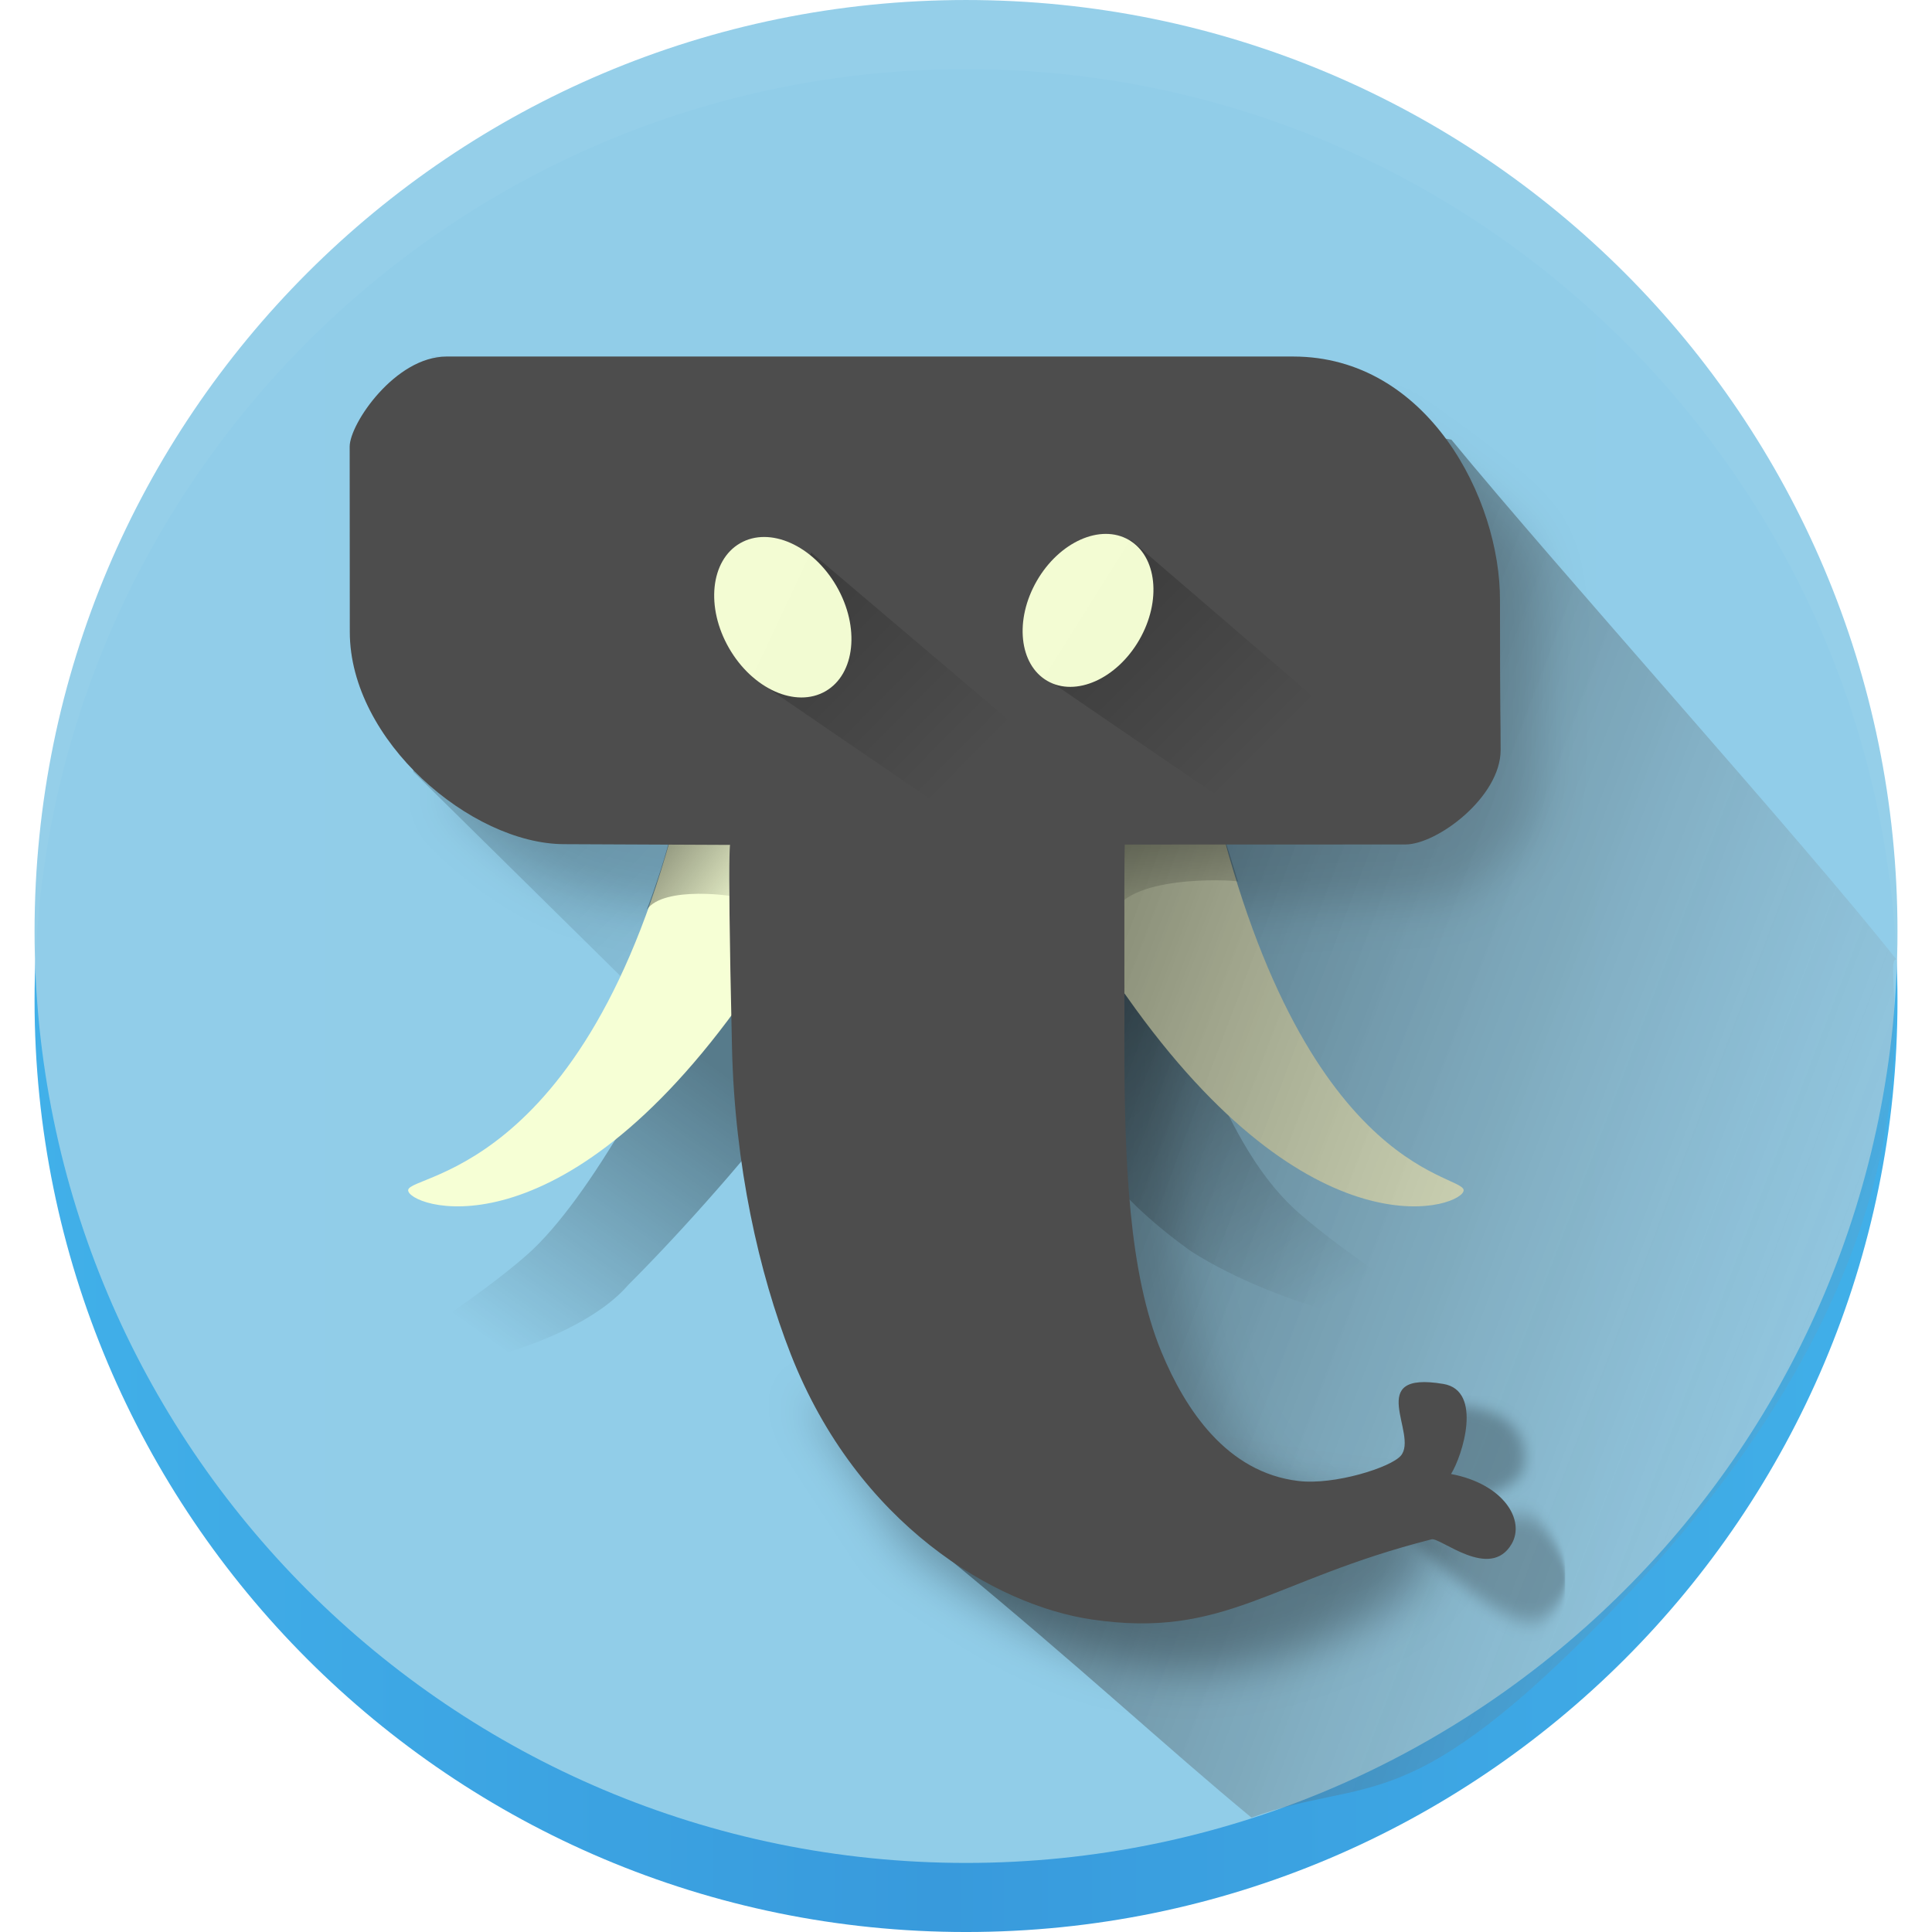
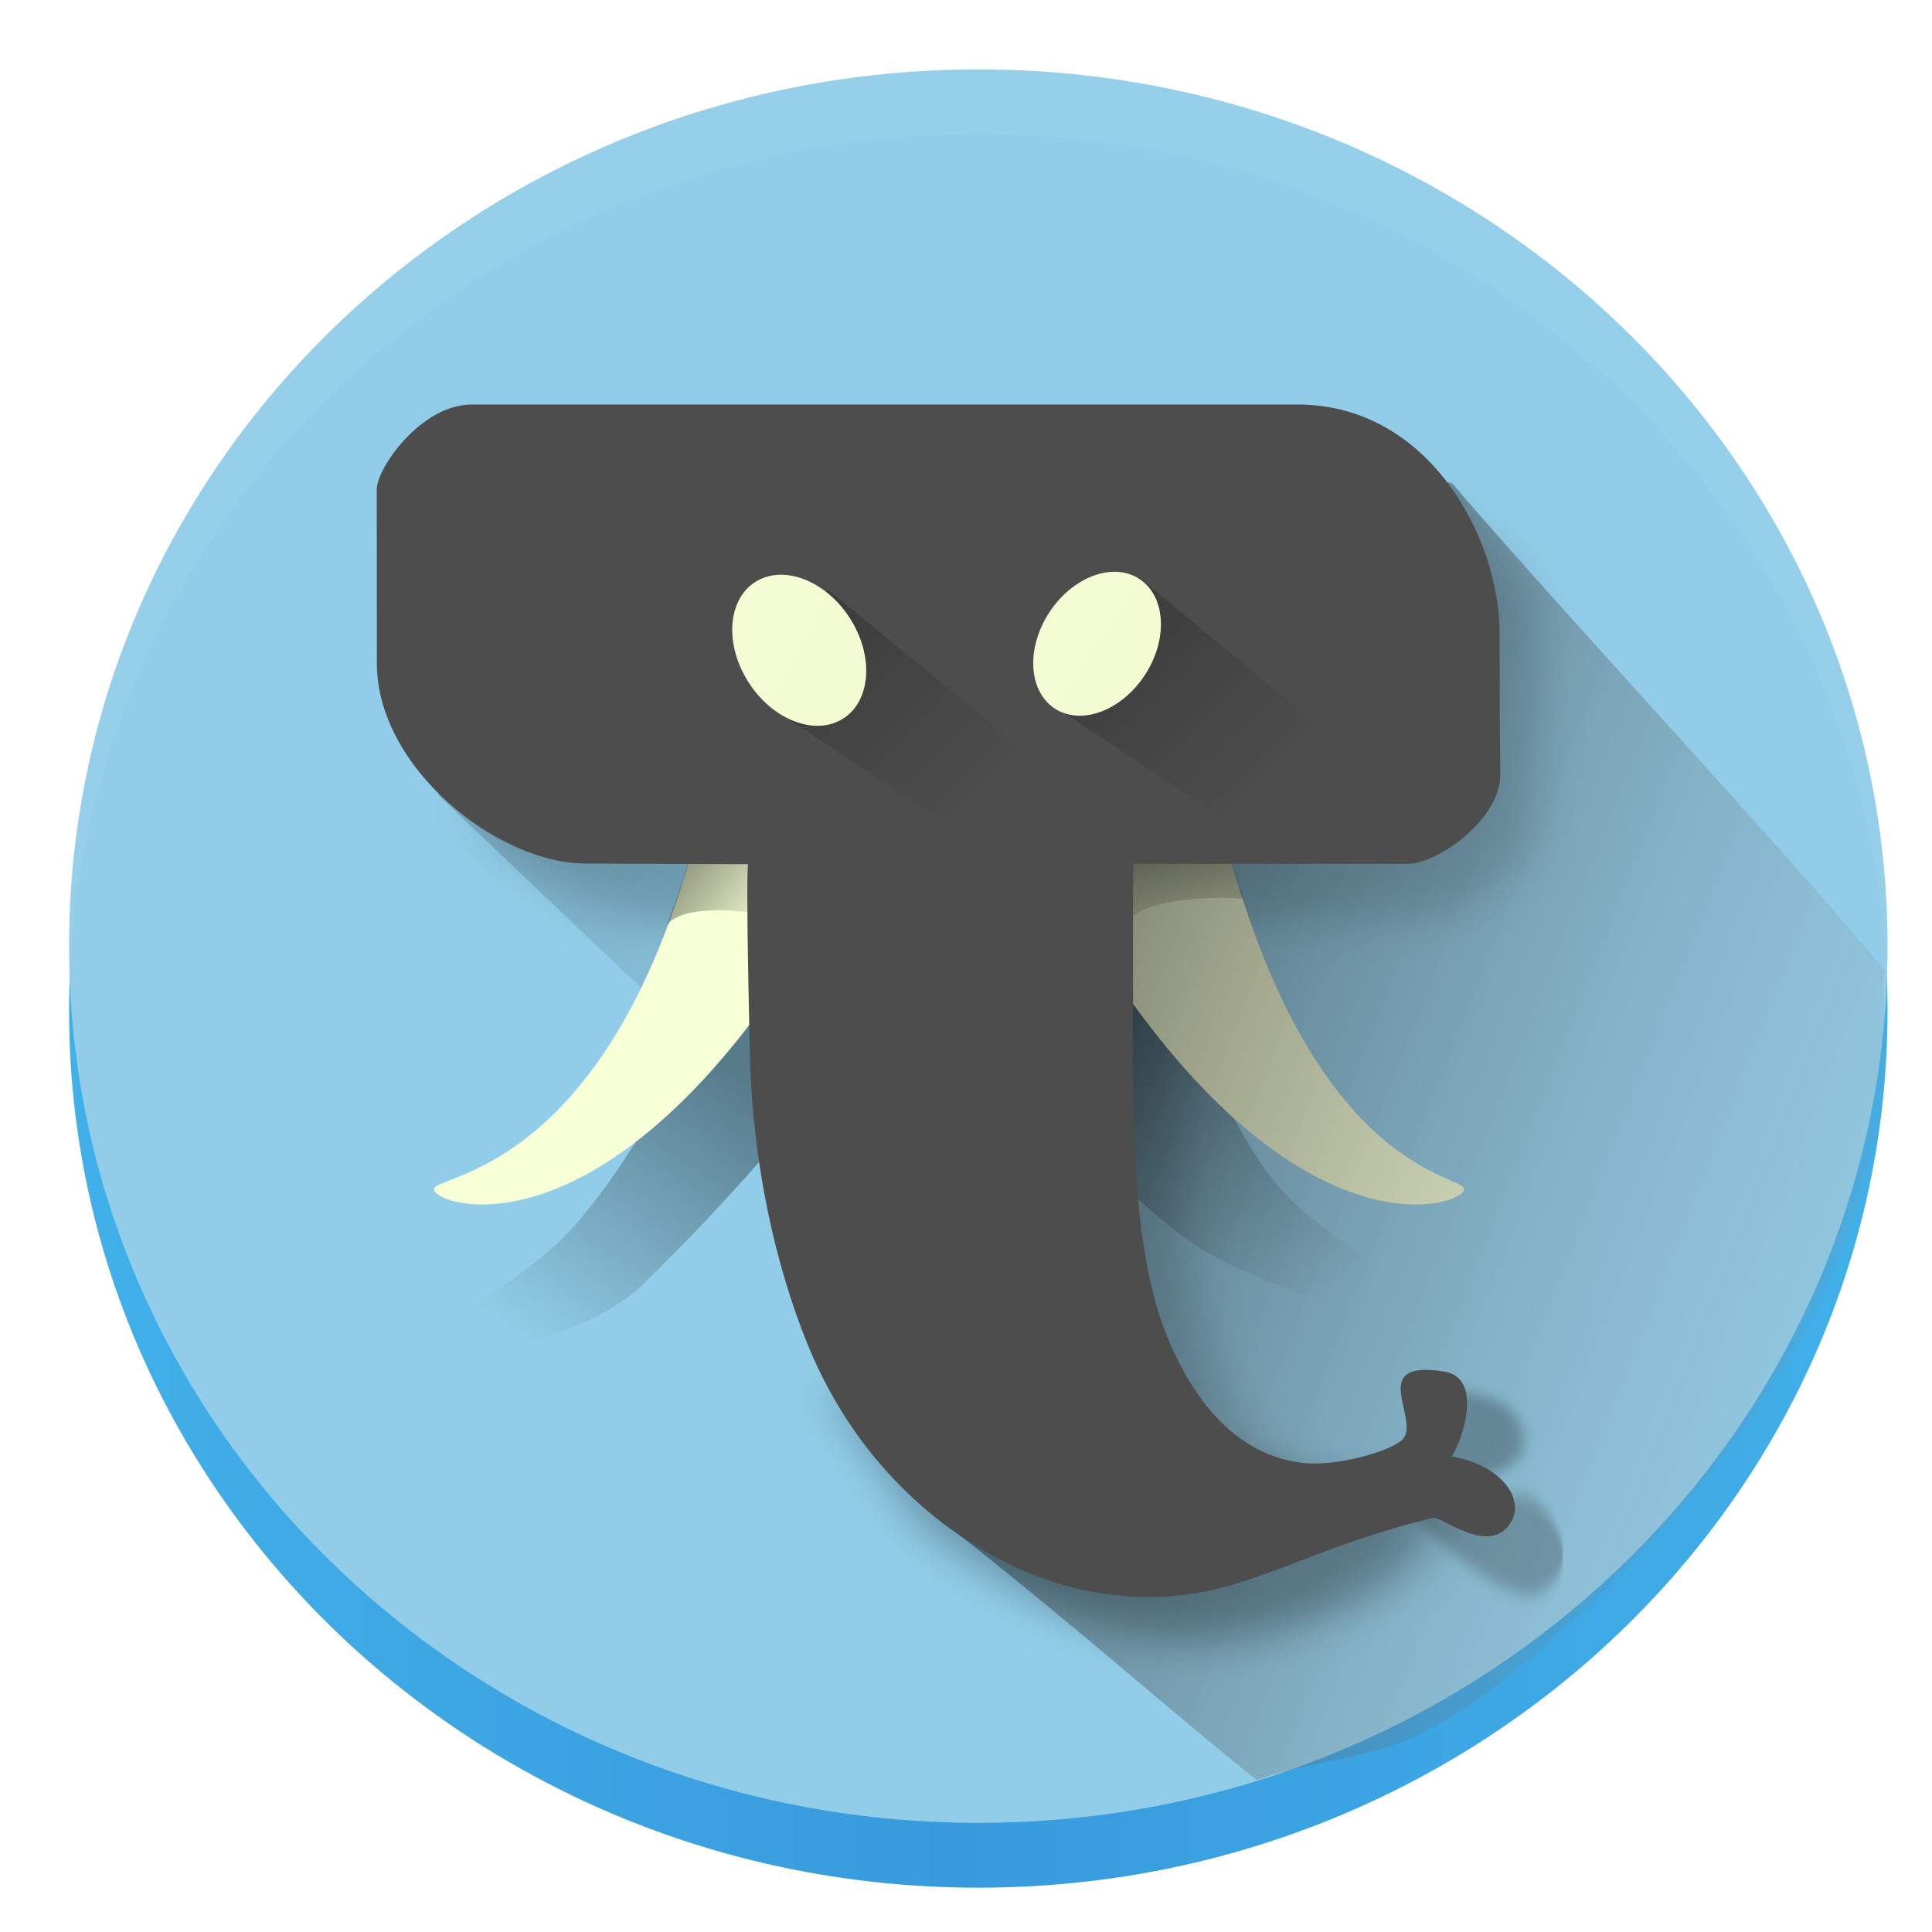
- <svg xmlns="http://www.w3.org/2000/svg" xmlns:xlink="http://www.w3.org/1999/xlink" width="44.414mm" height="44.414mm" viewBox="0 0 44.414 44.414" version="1.1" id="svg1908">
+ <svg xmlns="http://www.w3.org/2000/svg" xmlns:xlink="http://www.w3.org/1999/xlink" id="svg1908" width="44.414mm" height="44.414mm" version="1.1" viewBox="0 0 44.414 44.414">
  <defs id="defs1902">
-     <linearGradient xlink:href="#linearGradient1108" id="linearGradient2411" gradientUnits="userSpaceOnUse" x1="-229.446" y1="-243.848" x2="-227.052" y2="-241.487" gradientTransform="matrix(1.64956,0,0,1.64956,11.53832,545.3959)" />
+     <linearGradient id="linearGradient2411" x1="-229.45" x2="-227.05" y1="-243.85" y2="-241.49" gradientTransform="matrix(1.6102 0 0 1.5526 2.882 522.52)" gradientUnits="userSpaceOnUse" xlink:href="#linearGradient1108" />
    <linearGradient id="linearGradient1108">
-       <stop style="stop-color:#000000;stop-opacity:1;" offset="0" id="stop1104" />
-       <stop style="stop-color:#000000;stop-opacity:0;" offset="1" id="stop1106" />
+       <stop id="stop1104" offset="0" />
+       <stop id="stop1106" stop-opacity="0" offset="1" />
    </linearGradient>
-     <linearGradient gradientTransform="matrix(1.572115,0,0,1.572115,0.4460756,526.5788)" xlink:href="#linearGradient1108" id="linearGradient2407" x1="-229.214" y1="-243.947" x2="-226.887" y2="-241.619" gradientUnits="userSpaceOnUse" />
-     <filter style="color-interpolation-filters:sRGB" id="filter1784" x="-0.112" width="1.224" y="-0.429" height="1.857">
-       <feGaussianBlur stdDeviation="0.508" id="feGaussianBlur1786" />
+     <linearGradient id="linearGradient2407" x1="-229.21" x2="-226.89" y1="-243.95" y2="-241.62" gradientTransform="matrix(1.5346 0 0 1.4797 -7.9453 504.8)" gradientUnits="userSpaceOnUse" xlink:href="#linearGradient1108" />
+     <filter id="filter1784" x="-.12" y="-.239" width="1.229" height="1.463" color-interpolation-filters="sRGB">
+       <feGaussianBlur id="feGaussianBlur1786" stdDeviation="0.508" />
    </filter>
-     <linearGradient gradientTransform="translate(-131.1087,387.7305)" xlink:href="#linearGradient1108" id="linearGradient2443" x1="-238.41" y1="-239.32" x2="-236.46" y2="-237.834" gradientUnits="userSpaceOnUse" />
-     <linearGradient gradientTransform="translate(-131.1087,387.7305)" xlink:href="#linearGradient1108" id="linearGradient2433" x1="-228.028" y1="-239.336" x2="-227.911" y2="-237.138" gradientUnits="userSpaceOnUse" />
-     <linearGradient xlink:href="#linearGradient1072" id="linearGradient2329" gradientUnits="userSpaceOnUse" gradientTransform="translate(-62.90301,206.3031)" x1="-300.928" y1="-49.635" x2="-276.335" y2="-40.33" />
-     <linearGradient id="linearGradient1072">
-       <stop style="stop-color:#000000;stop-opacity:1" offset="0" id="stop1068" />
-       <stop style="stop-color:#b3b3b3;stop-opacity:0;" offset="1" id="stop1070" />
+     <linearGradient id="linearGradient2443" x1="-238.41" x2="-236.46" y1="-239.32" y2="-237.83" gradientTransform="matrix(.97612 0 0 .94123 -136.36 374.12)" gradientUnits="userSpaceOnUse" xlink:href="#linearGradient1108" />
+     <linearGradient id="linearGradient2433" x1="-228.03" x2="-227.91" y1="-239.34" y2="-237.14" gradientTransform="matrix(.97612 0 0 .94123 -136.36 374.12)" gradientUnits="userSpaceOnUse" xlink:href="#linearGradient1108" />
+     <linearGradient id="linearGradient2329" x1="-300.93" x2="-276.34" y1="-49.635" y2="-40.33" gradientTransform="matrix(.97612 0 0 .94123 -69.781 203.35)" gradientUnits="userSpaceOnUse">
+       <stop id="stop1068" offset="0" />
+       <stop id="stop1070" stop-color="#b3b3b3" stop-opacity="0" offset="1" />
    </linearGradient>
-     <linearGradient xlink:href="#linearGradient1108" id="linearGradient2387" x1="-199.224" y1="-155.977" x2="-202.639" y2="-148.568" gradientUnits="userSpaceOnUse" gradientTransform="rotate(10.82958,-1914.997,-897.1939)" />
-     <linearGradient xlink:href="#linearGradient1108" id="linearGradient2337" gradientUnits="userSpaceOnUse" gradientTransform="translate(-64.56413,201.3344)" x1="-311.718" y1="-55.379" x2="-302.356" y2="-46.236" />
-     <linearGradient xlink:href="#linearGradient1108" id="linearGradient2393" gradientUnits="userSpaceOnUse" gradientTransform="matrix(-0.9821904,0.1878884,0.1878884,0.9821904,-525.2637,342.8538)" x1="-199.224" y1="-155.977" x2="-202.639" y2="-148.568" />
-     <filter style="color-interpolation-filters:sRGB" id="filter1309" x="-0.051" width="1.102" y="-0.115" height="1.231">
-       <feGaussianBlur stdDeviation="0.528" id="feGaussianBlur1311" />
+     <linearGradient id="linearGradient2387" x1="-199.22" x2="-202.64" y1="-155.98" y2="-148.57" gradientTransform="matrix(.95873 .17685 -.1834 .92447 -206.22 332.79)" gradientUnits="userSpaceOnUse" xlink:href="#linearGradient1108" />
+     <linearGradient id="linearGradient2337" x1="-311.72" x2="-302.36" y1="-55.379" y2="-46.236" gradientTransform="matrix(.97612 0 0 .94123 -71.403 198.67)" gradientUnits="userSpaceOnUse" xlink:href="#linearGradient1108" />
+     <linearGradient id="linearGradient2393" x1="-199.22" x2="-202.64" y1="-155.98" y2="-148.57" gradientTransform="matrix(-.95873 .17685 .1834 .92447 -521.1 331.88)" gradientUnits="userSpaceOnUse" xlink:href="#linearGradient1108" />
+     <filter id="filter1309" x="-.061" y="-.055" width="1.117" height="1.11" color-interpolation-filters="sRGB">
+       <feGaussianBlur id="feGaussianBlur1311" stdDeviation="0.528" />
    </filter>
-     <linearGradient gradientTransform="translate(388.2597,131.1087)" xlink:href="#linearGradient1796" id="linearGradient1798" x1="-214.766" y1="210.027" x2="-214.782" y2="253.057" gradientUnits="userSpaceOnUse" />
-     <linearGradient id="linearGradient1796">
-       <stop style="stop-color:#3daee9;stop-opacity:1" offset="0" id="stop1792" />
-       <stop id="stop1800" offset="0.517" style="stop-color:#3498db;stop-opacity:1" />
-       <stop style="stop-color:#3daee9;stop-opacity:1" offset="1" id="stop1794" />
+     <linearGradient id="linearGradient1798" x1="-214.77" x2="-214.78" y1="210.03" y2="253.06" gradientTransform="matrix(.94123 0 0 .97612 374.61 136.36)" gradientUnits="userSpaceOnUse">
+       <stop id="stop1792" stop-color="#3daee9" offset="0" />
+       <stop id="stop1800" stop-color="#3498db" offset=".517" />
+       <stop id="stop1794" stop-color="#3daee9" offset="1" />
    </linearGradient>
-     <filter style="color-interpolation-filters:sRGB" id="filter874" x="-0.105" width="1.209" y="-0.17" height="1.341">
-       <feGaussianBlur stdDeviation="0.151" id="feGaussianBlur876" />
+     <filter id="filter874" x="-.117" y="-.233" width="1.26" height="1.465" color-interpolation-filters="sRGB">
+       <feGaussianBlur id="feGaussianBlur876" stdDeviation="0.151" />
    </filter>
  </defs>
-   <g id="layer1" transform="translate(384.9515,-129.0628)">
-     <circle transform="rotate(90)" r="21.413" cy="362.744" cx="152.064" id="circle2395" style="opacity:0.98;fill:url(#linearGradient1798);fill-opacity:1;stroke:none;stroke-width:1.029;stroke-opacity:1" />
-     <text xml:space="preserve" style="font-style:normal;font-weight:normal;font-size:9.453px;line-height:1.25;font-family:sans-serif;letter-spacing:0px;word-spacing:0px;fill:#4d4d4d;fill-opacity:1;stroke:none;stroke-width:0.236" x="-383.187" y="222.774" id="text1070">
-       <tspan id="tspan1068" x="-383.187" y="222.774" style="font-style:normal;font-variant:normal;font-weight:800;font-stretch:normal;font-size:9.453px;font-family:'League Spartan';-inkscape-font-specification:'League Spartan, Ultra-Bold';font-variant-ligatures:normal;font-variant-caps:normal;font-variant-numeric:normal;font-feature-settings:normal;text-align:start;writing-mode:lr-tb;text-anchor:start;fill:#4d4d4d;fill-opacity:1;stroke-width:0.236">TOK   DON</tspan>
+   <g id="layer1" transform="translate(384.95 -129.06)">
+     <ellipse id="circle2395" transform="rotate(90)" cx="152.3" cy="362.46" rx="20.155" ry="20.902" fill="url(#linearGradient1798)" opacity=".98" />
+     <text id="text1070" x="-383.187" y="222.774" fill="#4d4d4d" font-family="sans-serif" font-size="9.453px" letter-spacing="0px" stroke-width=".236" word-spacing="0px" style="line-height:1.25" xml:space="preserve">
+       <tspan id="tspan1068" x="-383.187" y="222.774" fill="#4d4d4d" font-family="'League Spartan'" font-size="9.453px" font-weight="800" stroke-width=".236" style="font-feature-settings:normal;font-variant-caps:normal;font-variant-ligatures:normal;font-variant-numeric:normal">TOK   DON</tspan>
    </text>
-     <path id="path1072" d="m -364.271,220.859 c -0.354,2.004 -1.8,1.835 -1.498,2.098 0.29,0.254 1.617,0.399 2.649,-1.47 -0.024,0.03 -0.617,-0.313 -0.788,-0.569 -0.263,-0.141 -0.363,-0.059 -0.363,-0.059 z" style="fill:#3daee7;fill-opacity:1;stroke:none;stroke-width:0.099px;stroke-linecap:butt;stroke-linejoin:miter;stroke-opacity:1" />
-     <ellipse style="opacity:1;fill:#3daee7;fill-opacity:1;stroke:none;stroke-width:0.189;stroke-opacity:1" id="ellipse1052" cx="-375.31" cy="219.653" rx="0.396" ry="0.429" />
-     <ellipse style="opacity:1;fill:#3daee7;fill-opacity:1;stroke:none;stroke-width:0.189;stroke-opacity:1" id="ellipse1054" cx="-349.558" cy="219.653" rx="0.396" ry="0.429" />
-     <circle style="opacity:0.98;fill:#93cee9;fill-opacity:1;stroke:none;stroke-width:1.029;stroke-opacity:1" id="circle2263" cx="150.476" cy="362.744" r="21.413" transform="rotate(90)" />
-     <path id="path878" d="m -354.288,163.64 c 1.323,-0.472 1.181,-2.126 1.984,-2.126 0.803,0 1.606,0.378 1.465,1.228 -0.142,0.85 -3.449,0.898 -3.449,0.898 z" style="opacity:0.25;fill:#000000;stroke:#000000;stroke-width:0.265px;stroke-linecap:butt;stroke-linejoin:miter;stroke-opacity:1;filter:url(#filter874)" transform="rotate(47.28355,-354.0504,165.9197)" />
-     <path style="opacity:0.169;fill:#000000;stroke:#000000;stroke-width:0.265px;stroke-linecap:butt;stroke-linejoin:miter;stroke-opacity:1;filter:url(#filter1309)" d="m -374.502,147.322 c 1.753,1.753 2.908,2.44 5.887,2.58 2.489,0.019 4.283,14.726 14.634,14.607 -1.844,-1.11 -3.714,-2.311 -4.164,-8.237 0,0 0.212,-5.473 0.247,-6.327 2.258,-0.333 6.237,-0.254 6.482,-0.407 1.587,-1.323 1.687,-1.224 1.687,-3.373 0,-2.15 0.298,-3.87 -0.463,-4.729 -0.761,-0.86 -3.241,-2.514 -3.241,-2.514 z" id="path1199" />
-     <path id="path2391" d="m -358.224,151.168 c 0.941,2.199 1.653,4.469 3.112,5.762 1.198,1.061 3.274,2.307 3.222,2.455 -0.28,0.53 -3.658,-0.265 -5.671,-1.551 0,0 -1.994,-1.367 -2.311,-2.497 -0.516,0.511 0.074,-0.083 0,0 -0.522,0.586 -0.237,-2.571 -0.237,-2.571 z" style="opacity:0.4;fill:url(#linearGradient2393);fill-opacity:1;stroke:none;stroke-width:0.265px;stroke-linecap:butt;stroke-linejoin:miter;stroke-opacity:1" />
-     <path id="path2335" d="m -369.379,152.791 -6.068,-5.983 -0.855,-5.169 5.145,1.123 8.746,5.613 z" style="opacity:0.2;fill:url(#linearGradient2337);fill-opacity:1;stroke:none;stroke-width:0.265px;stroke-linecap:butt;stroke-linejoin:miter;stroke-opacity:1" />
-     <path style="opacity:0.4;fill:url(#linearGradient2387);fill-opacity:1;stroke:none;stroke-width:0.265px;stroke-linecap:butt;stroke-linejoin:miter;stroke-opacity:1" d="m -368.659,151.083 c -0.941,2.199 -2.711,5.527 -4.17,6.82 -1.198,1.061 -3.274,2.307 -3.222,2.455 0.28,0.53 4.192,-0.199 5.537,-1.751 1.692,-1.692 3.227,-3.573 3.644,-4.108 0.674,0.693 0.835,1.901 0.909,1.984 0.522,0.586 -0.813,-3.802 -0.813,-3.802 z" id="path2339" />
-     <path style="fill:#f6ffd5;stroke:none;stroke-width:0.302px;stroke-linecap:butt;stroke-linejoin:miter;stroke-opacity:1" d="m -369.139,146.703 c -2.004,9.327 -6.381,9.327 -6.429,9.716 -0.044,0.363 3.313,1.647 7.538,-4.158 3.455,-4.747 1.87,-5.365 1.87,-5.365 z" id="path2315" />
-     <path id="path2317" d="m -357.204,146.703 c 2.004,9.327 5.852,9.327 5.899,9.716 0.044,0.363 -3.313,1.647 -7.538,-4.158 -3.455,-4.747 -1.87,-5.365 -1.87,-5.365 z" style="fill:#f6ffd5;stroke:none;stroke-width:0.302px;stroke-linecap:butt;stroke-linejoin:miter;stroke-opacity:1" />
-     <path id="path2327" d="m -356.181,170.848 c -1.978,-1.634 -3.873,-3.416 -7.005,-5.992 l -0.389,-22.847 9.062,-3.307 2.926,0.467 c 2.504,3.046 8.031,9.172 10.233,11.953 -0.484,-0.102 1.809,6.259 -6.347,14.766 -4.905,5.116 -5.734,3.96 -8.481,4.96 z" style="opacity:0.5;fill:url(#linearGradient2329);fill-opacity:1;stroke:none;stroke-width:0.265px;stroke-linecap:butt;stroke-linejoin:miter;stroke-opacity:1" />
-     <path style="opacity:0.296;fill:url(#linearGradient2433);fill-opacity:1;stroke:none;stroke-width:0.265px;stroke-linecap:butt;stroke-linejoin:miter;stroke-opacity:1" d="m -359.368,150.119 c 0.262,-0.946 2.699,-0.835 2.878,-0.791 l -0.278,-0.886 -2.906,-0.234 z" id="path2417" />
-     <path style="opacity:0.388;fill:url(#linearGradient2443);fill-opacity:1;stroke:none;stroke-width:0.265px;stroke-linecap:butt;stroke-linejoin:miter;stroke-opacity:1" d="m -370.082,149.975 c 0.211,-0.559 0.459,-1.299 0.571,-1.814 l 2.47,-0.327 -0.795,1.894 c -0.232,-0.093 -1.865,-0.305 -2.246,0.247 z" id="path2435" />
-     <path style="opacity:0.3;fill:#000000;stroke:#000000;stroke-width:0.249px;stroke-linecap:butt;stroke-linejoin:miter;stroke-opacity:1;filter:url(#filter1784)" d="m -363.836,164.058 c 2.689,2.245 4.843,3.394 7.532,2.388 2.689,-1.006 3.084,-2.277 2.897,-3.049 -4.321,-0.205 -12.292,-2.558 -12.292,-2.558 z" id="path1333" transform="matrix(1.131414,0,0,1,47.74946,0.5291667)" />
-     <path style="opacity:0.25;fill:#000000;stroke:#000000;stroke-width:0.265px;stroke-linecap:butt;stroke-linejoin:miter;stroke-opacity:1;filter:url(#filter874)" d="m -353.494,163.64 c 1.323,-0.472 1.181,-2.126 1.984,-2.126 0.803,0 1.606,0.378 1.465,1.228 -0.142,0.85 -3.449,0.898 -3.449,0.898 z" id="path868" />
-     <path id="path2319" d="m -375.153,137.259 h 19.931 c 3.089,0 4.767,3.275 4.753,5.615 0,2.827 0.015,2.607 0.015,3.43 0,1.083 -1.461,2.172 -2.19,2.172 -1.146,0 -6.451,0.002 -6.451,0.002 -0.009,0.416 -0.011,0.56 -0.008,4.637 0.002,2.651 0.1,5.214 0.852,7.029 0.547,1.321 1.501,2.77 3.15,2.965 0.829,0.098 2.123,-0.312 2.353,-0.582 0.415,-0.487 -0.863,-1.961 0.98,-1.649 0.908,0.154 0.437,1.65 0.174,2.07 1.22,0.232 1.708,1.067 1.393,1.608 -0.497,0.852 -1.639,-0.157 -1.841,-0.106 -3.717,0.943 -4.749,2.295 -7.814,1.842 -2.218,-0.328 -5.383,-2.182 -6.917,-6.098 -0.732,-1.869 -1.289,-4.345 -1.351,-7.053 -0.126,-5.498 -0.021,-4.655 -0.021,-4.655 l -3.845,-0.017 c -2.133,-0.009 -4.92,-2.381 -4.92,-4.878 0,-1.202 -0.003,-3.745 -0.003,-4.261 0,-0.527 1.049,-2.07 2.224,-2.07 z" style="fill:#4d4d4d;fill-opacity:1;stroke:none;stroke-width:0.315px;stroke-linecap:butt;stroke-linejoin:miter;stroke-opacity:1" />
-     <path style="opacity:0.21;fill:url(#linearGradient2407);fill-opacity:1;stroke:none;stroke-width:0.265px;stroke-linecap:butt;stroke-linejoin:miter;stroke-opacity:1" d="m -360.942,144.636 1.985,-3.162 4.191,3.603 -1.985,2.427 z" id="path2399" />
-     <ellipse style="opacity:0.98;fill:#f6ffd5;fill-opacity:1;stroke:none;stroke-width:0.456;stroke-miterlimit:4;stroke-dasharray:none;stroke-opacity:1" id="ellipse2321" cx="-303.893" cy="-240.169" rx="1.872" ry="1.359" transform="rotate(-60)" />
-     <path id="path2409" d="m -367.653,144.638 1.35,-2.874 4.706,3.993 -1.659,1.89 z" style="opacity:0.21;fill:url(#linearGradient2411);fill-opacity:1;stroke:none;stroke-width:0.265px;stroke-linecap:butt;stroke-linejoin:miter;stroke-opacity:1" />
-     <ellipse transform="matrix(-0.5,-0.8660254,-0.8660254,0.5,0,0)" ry="1.426" rx="1.964" cy="389.419" cx="59.418" id="ellipse2323" style="opacity:0.98;fill:#f6ffd5;fill-opacity:1;stroke:none;stroke-width:0.456;stroke-miterlimit:4;stroke-dasharray:none;stroke-opacity:1" />
-     <text id="text1197" y="222.774" x="-365.857" style="font-style:normal;font-weight:normal;font-size:9.453px;line-height:1.25;font-family:sans-serif;letter-spacing:0px;word-spacing:0px;fill:#3daee7;fill-opacity:1;stroke:none;stroke-width:0.236" xml:space="preserve">
-       <tspan style="font-style:normal;font-variant:normal;font-weight:800;font-stretch:normal;font-size:9.453px;font-family:'League Spartan';-inkscape-font-specification:'League Spartan, Ultra-Bold';font-variant-ligatures:normal;font-variant-caps:normal;font-variant-numeric:normal;font-feature-settings:normal;text-align:start;writing-mode:lr-tb;text-anchor:start;fill:#3daee7;fill-opacity:1;stroke-width:0.236" y="222.774" x="-365.857" id="tspan1195">O</tspan>
+     <path id="path1072" d="m-364.27 220.86c-0.354 2.004-1.8 1.835-1.498 2.098 0.29 0.254 1.617 0.399 2.649-1.47-0.024 0.03-0.617-0.313-0.788-0.569-0.263-0.141-0.363-0.059-0.363-0.059z" fill="#3daee7" />
+     <ellipse id="ellipse1052" cx="-375.31" cy="219.65" rx=".396" ry=".429" fill="#3daee7" />
+     <ellipse id="ellipse1054" cx="-349.56" cy="219.65" rx=".396" ry=".429" fill="#3daee7" />
+     <ellipse id="circle2263" transform="rotate(90)" cx="150.81" cy="362.46" rx="20.155" ry="20.902" fill="#93cee9" opacity=".98" />
+     <path id="path878" transform="matrix(.66217 .69154 -.71717 .6385 -.54103 304.24)" d="m-354.29 163.64c1.323-0.472 1.181-2.126 1.984-2.126s1.606 0.378 1.465 1.228c-0.142 0.85-3.449 0.898-3.449 0.898z" filter="url(#filter874)" opacity=".25" stroke="#000" stroke-width=".265px" />
+     <path id="path1199" transform="matrix(.97612 0 0 .94123 -8.639 8.1766)" d="m-374.24 148.38c1.753 1.753 2.908 2.44 5.887 2.58 2.489 0.019 4.283 14.726 14.634 14.607-1.844-1.11-3.714-2.311-4.164-8.237 0 0 0.212-5.473 0.247-6.327 2.258-0.333 6.237-0.254 6.482-0.407 1.587-1.323 1.687-1.224 1.687-3.373s0.298-3.869-0.463-4.729c-0.761-0.86-3.241-2.514-3.241-2.514z" filter="url(#filter1309)" opacity=".169" stroke="#000" stroke-width=".265px" />
+     <path id="path2391" d="m-358.05 151.46c0.919 2.07 1.613 4.206 3.038 5.423 1.169 0.999 3.196 2.172 3.145 2.311-0.273 0.499-3.57-0.25-5.535-1.46 0 0-1.946-1.287-2.256-2.35-0.504 0.481 0.072-0.078 0 0-0.509 0.551-0.231-2.42-0.231-2.42z" fill="url(#linearGradient2393)" opacity=".4" />
+     <path id="path2335" d="m-368.94 152.98-5.923-5.632-0.834-4.865 5.022 1.057 8.537 5.283z" fill="url(#linearGradient2337)" opacity=".2" />
+     <path id="path2339" d="m-368.24 151.38c-0.919 2.07-2.647 5.202-4.071 6.419-1.169 0.999-3.196 2.172-3.145 2.311 0.273 0.499 4.092-0.187 5.405-1.648 1.651-1.592 3.15-3.363 3.557-3.866 0.658 0.652 0.815 1.79 0.887 1.867 0.509 0.551-0.793-3.579-0.793-3.579z" fill="url(#linearGradient2387)" opacity=".4" />
+     <path id="path2315" d="m-368.7 147.25c-1.956 8.778-6.229 8.779-6.275 9.145-0.043 0.342 3.234 1.55 7.358-3.914 3.372-4.468 1.825-5.05 1.825-5.05z" fill="#f6ffd5" />
+     <path id="path2317" d="m-357.05 147.25c1.956 8.778 5.712 8.779 5.759 9.145 0.043 0.342-3.234 1.55-7.358-3.914-3.372-4.468-1.825-5.05-1.825-5.05z" fill="#f6ffd5" />
+     <path id="path2327" d="m-356.06 169.98c-1.931-1.538-3.78-3.215-6.838-5.639l-0.38-21.504 8.846-3.113 2.857 0.439c2.444 2.867 7.84 8.633 9.989 11.251-0.472-0.096 1.766 5.891-6.195 13.898-4.787 4.815-5.597 3.727-8.278 4.668z" fill="url(#linearGradient2329)" opacity=".5" />
+     <path id="path2417" d="m-359.17 150.47c0.256-0.89 2.634-0.786 2.809-0.745l-0.271-0.834-2.836-0.22z" fill="url(#linearGradient2433)" opacity=".296" />
+     <path id="path2435" d="m-369.62 150.33c0.206-0.526 0.448-1.223 0.557-1.708l2.411-0.308-0.776 1.783c-0.226-0.088-1.821-0.287-2.192 0.233z" fill="url(#linearGradient2443)" opacity=".388" />
+     <path id="path1333" transform="matrix(1.1044 0 0 .94123 38.228 9.6708)" d="m-363.84 164.06c2.689 2.245 4.843 3.394 7.532 2.388s3.084-2.277 2.897-3.049c-4.321-0.205-12.292-2.558-12.292-2.558z" filter="url(#filter1784)" opacity=".3" stroke="#000" stroke-width=".249px" />
+     <path id="path868" transform="matrix(.97612 0 0 .94123 -8.639 8.1766)" d="m-353.23 164.7c1.323-0.472 1.181-2.126 1.984-2.126s1.606 0.378 1.465 1.228c-0.142 0.85-3.449 0.898-3.449 0.898z" filter="url(#filter874)" opacity=".25" stroke="#000" stroke-width=".265px" />
+     <path id="path2319" d="m-374.57 138.36h19.455c3.016 0 4.653 3.083 4.639 5.285 0 2.661 0.015 2.454 0.015 3.228 0 1.019-1.426 2.044-2.137 2.044-1.119 0-6.297 2e-3 -6.297 2e-3 -9e-3 0.392-0.011 0.527-8e-3 4.365 2e-3 2.495 0.098 4.907 0.831 6.616 0.534 1.243 1.465 2.607 3.075 2.791 0.81 0.092 2.073-0.293 2.297-0.547 0.405-0.458-0.842-1.846 0.956-1.552 0.886 0.145 0.427 1.553 0.17 1.948 1.191 0.219 1.668 1.004 1.359 1.514-0.485 0.802-1.6-0.148-1.797-0.1-3.628 0.888-4.636 2.16-7.628 1.734-2.165-0.309-5.255-2.054-6.751-5.74-0.714-1.759-1.258-4.089-1.319-6.638-0.123-5.175-0.02-4.382-0.02-4.382l-3.753-0.016c-2.082-9e-3 -4.803-2.241-4.803-4.591 0-1.132-3e-3 -3.525-3e-3 -4.01 0-0.496 1.024-1.949 2.171-1.949z" fill="#4d4d4d" />
+     <path id="path2399" d="m-360.7 145.31 1.938-2.976 4.091 3.391-1.938 2.284z" fill="url(#linearGradient2407)" opacity=".21" />
+     <ellipse id="ellipse2321" transform="matrix(.51371 -.85797 .87373 .48642 0 0)" cx="-300.82" cy="-234.85" rx="1.778" ry="1.315" fill="#f6ffd5" opacity=".98" />
+     <path id="path2409" d="m-367.25 145.31 1.318-2.705 4.594 3.758-1.619 1.779z" fill="url(#linearGradient2411)" opacity=".21" />
+     <ellipse id="ellipse2323" transform="matrix(-.51371 -.85797 -.87373 .48642 0 0)" cx="52.511" cy="388.68" rx="1.866" ry="1.38" fill="#f6ffd5" opacity=".98" />
+     <text id="text1197" x="-365.857" y="222.774" fill="#3daee7" font-family="sans-serif" font-size="9.453px" letter-spacing="0px" stroke-width=".236" word-spacing="0px" style="line-height:1.25" xml:space="preserve">
+       <tspan id="tspan1195" x="-365.857" y="222.774" fill="#3daee7" font-family="'League Spartan'" font-size="9.453px" font-weight="800" stroke-width=".236" style="font-feature-settings:normal;font-variant-caps:normal;font-variant-ligatures:normal;font-variant-numeric:normal">O</tspan>
    </text>
-     <path style="fill:#3daee7;fill-opacity:1;stroke:none;stroke-width:0.099px;stroke-linecap:butt;stroke-linejoin:miter;stroke-opacity:1" d="m -360.706,220.941 c 0.354,2.004 1.8,1.835 1.498,2.098 -0.29,0.254 -1.617,0.399 -2.649,-1.47 0.024,0.03 0.617,-0.313 0.788,-0.569 0.263,-0.141 0.363,-0.059 0.363,-0.059 z" id="path1806" />
+     <path id="path1806" d="m-360.71 220.94c0.354 2.004 1.8 1.835 1.498 2.098-0.29 0.254-1.617 0.399-2.649-1.47 0.024 0.03 0.617-0.313 0.788-0.569 0.263-0.141 0.363-0.059 0.363-0.059z" fill="#3daee7" />
  </g>
</svg>
